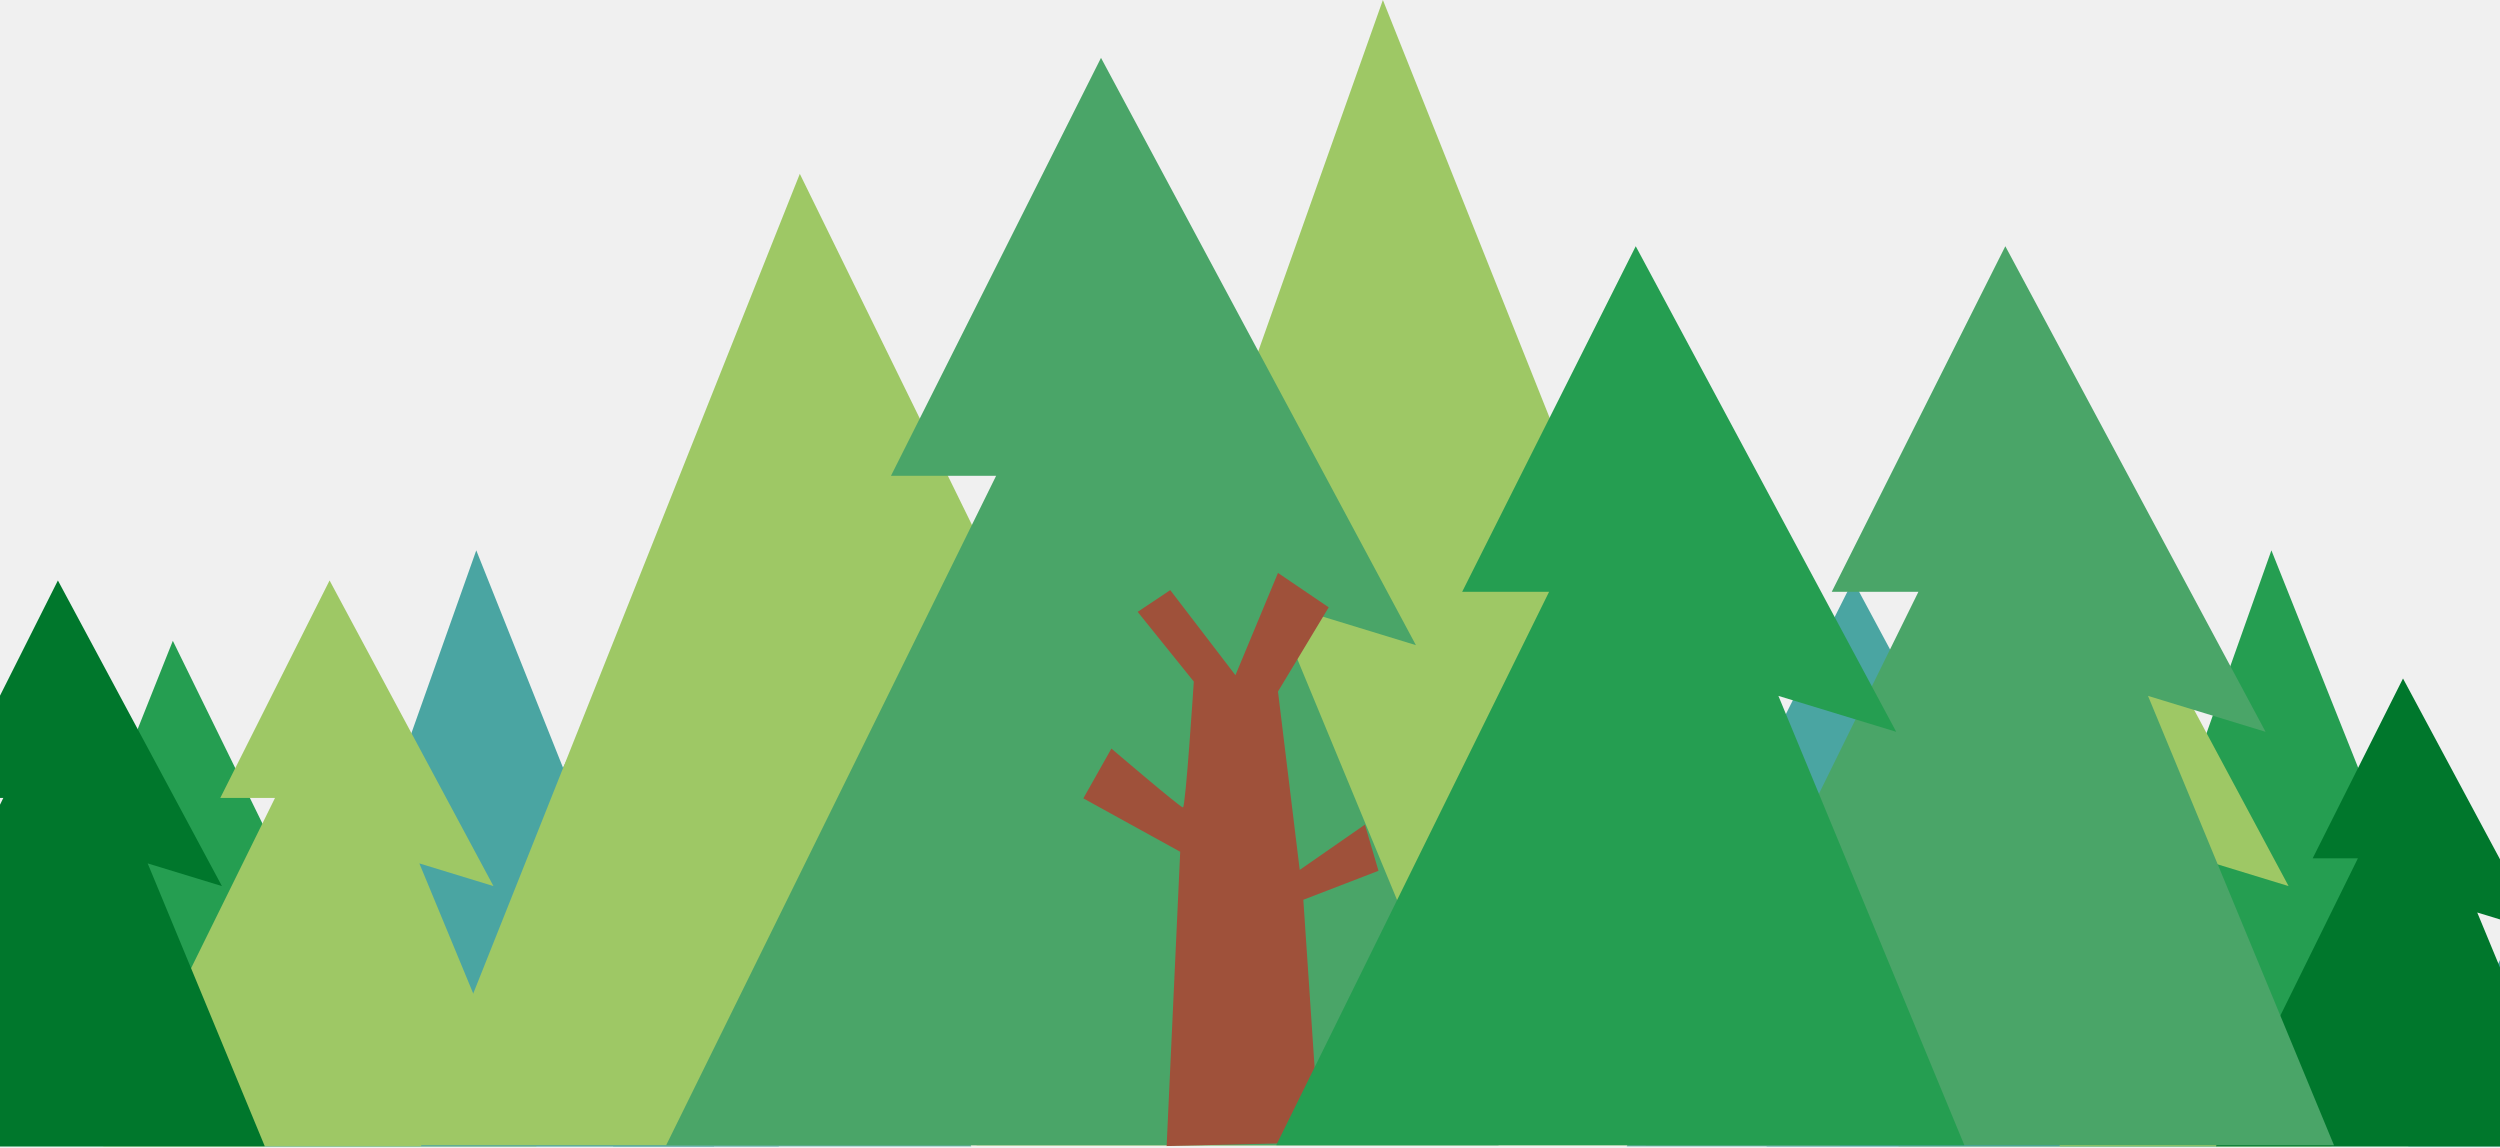
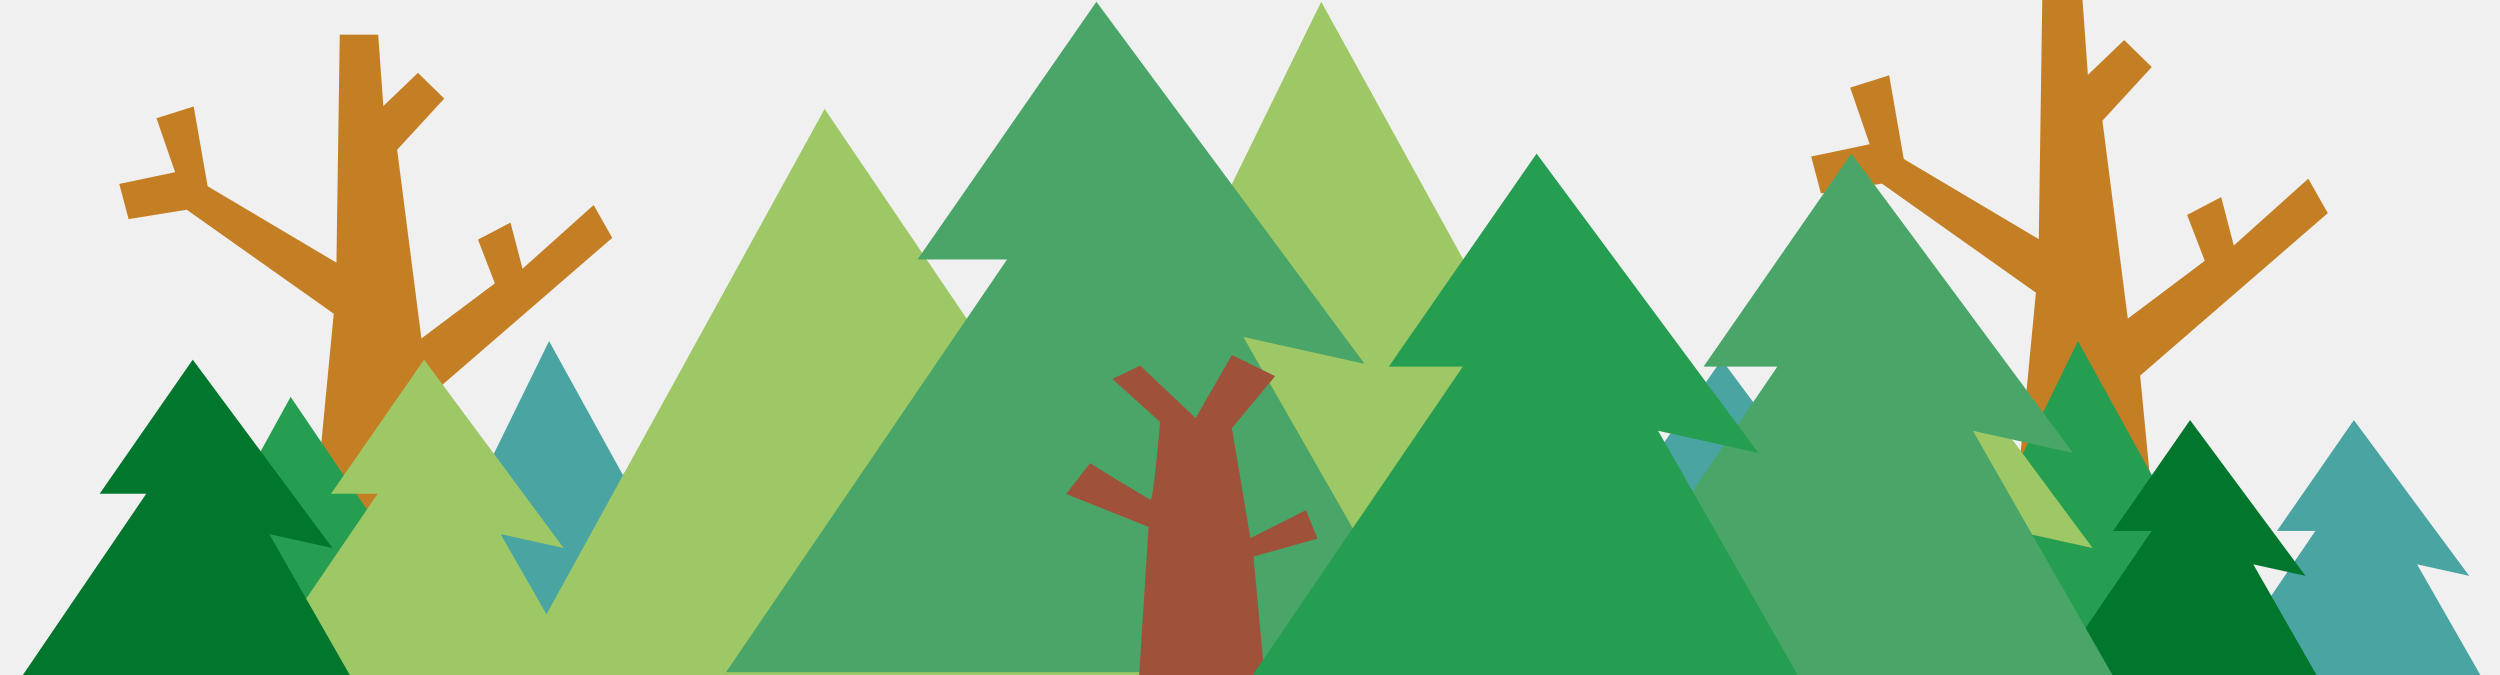
- <svg xmlns="http://www.w3.org/2000/svg" width="1440" height="661" viewBox="0 0 1440 661" fill="none">
-   <path d="M-16.463 660.302L99.555 369.109L242.34 660.302H-16.463Z" fill="#259E51" />
-   <path d="M152.533 660.302L274.332 317L411.336 660.302H152.533Z" fill="#4AA5A2" />
-   <path d="M189.835 334.343L126.877 459.627H158.395L59.483 660.302H309.021L241.548 497.322L284.233 510.389L189.835 334.343Z" fill="#9EC865" />
-   <path d="M33.352 334.343L-29.607 459.627H1.912L-97 660.302H152.537L85.065 497.322L127.829 510.389L33.352 334.343Z" fill="#00772C" />
-   <path d="M460.914 390.808L408.884 494.393H434.86L353.132 660.302H559.43L503.678 525.595L538.919 536.365L460.914 390.808Z" fill="#4AA5A2" />
-   <path d="M350.126 390.808L298.096 494.393H324.151L242.344 660.302H448.642L392.89 525.595L428.21 536.365L350.126 390.808Z" fill="#4AA5A2" />
-   <path d="M1017.54 660.302L1133.55 369.109L1276.34 660.302H1017.54Z" fill="#4AA5A2" />
-   <path d="M1186.53 660.302L1308.33 317L1445.34 660.302H1186.53Z" fill="#259E51" />
-   <path d="M1223.84 334.343L1160.88 459.627H1192.4L1093.48 660.302H1343.02L1275.55 497.322L1318.23 510.389L1223.84 334.343Z" fill="#9EC865" />
-   <path d="M1067.35 334.343L1004.39 459.627H1035.91L937 660.302H1186.54L1119.06 497.322L1161.83 510.389L1067.35 334.343Z" fill="#4AA5A2" />
-   <path d="M1494.91 390.808L1442.88 494.393H1468.86L1387.13 660.302H1593.43L1537.68 525.595L1572.92 536.365L1494.91 390.808Z" fill="#4AA5A2" />
-   <path d="M1384.13 390.808L1332.1 494.393H1358.15L1276.34 660.302H1482.64L1426.89 525.595L1462.21 536.365L1384.13 390.808Z" fill="#00772C" />
-   <path d="M237.758 659.679L460.694 100.131L735.066 659.679H237.758Z" fill="#9EC865" />
-   <path d="M562.497 659.68L796.542 0L1059.81 659.68H562.497Z" fill="#9EC865" />
-   <path d="M634.175 33.326L513.196 274.068H573.762L383.695 659.68H863.199L733.546 346.503L815.568 371.612L634.175 33.326Z" fill="#4AA568" />
-   <g clip-path="url(#clip0_2854_182227)">
-     <path d="M671.98 660.11L679.8 490.62L624 459.86L640.17 431.18C640.17 431.18 679.8 465.08 681.37 465.08C682.94 465.08 687.63 392.59 687.63 392.59L655.29 352.42L674.06 339.9L711.61 388.92L736.12 330L765.33 349.82L736.12 398.32L748.64 501.06L786.19 474.98L794.01 501.58L750.72 518.27L760.11 658.03L671.98 660.12V660.11Z" fill="#9F513A" />
-   </g>
-   <path d="M1155.07 141.828L1055.09 340.873H1105.01L947.963 659.68H1344.38L1237.25 400.83L1304.97 421.526L1155.07 141.828Z" fill="#4AA568" />
-   <path d="M942.186 141.828L842.207 340.873H892.273L735.076 659.68H1131.49L1024.36 400.83L1092.23 421.526L942.186 141.828Z" fill="#259E51" />
-   <defs>
-     <clipPath id="clip0_2854_182227">
-       <rect width="170.01" height="330.11" fill="white" transform="translate(624 330)" />
-     </clipPath>
-   </defs>
+ <svg xmlns="http://www.w3.org/2000/svg" width="1234" height="333" viewBox="0 0 1234 333" fill="none">
+   <path d="M152.689 280.248L164.728 154.85L92.161 103.515L63.465 108.149L58.873 90.773L86.419 84.979L77.234 58.343L95.603 52.548L102.488 91.934L166.069 129.659L167.699 17.111H186.672L189.204 52.356L206.291 35.965L219.282 48.657L196.039 73.915L208.004 167.057L244.254 139.854L235.93 118.253L251.983 109.853L257.924 132.656L293.016 101.194L302.201 117.409L213.821 193.852L222.153 280.197L152.689 280.248Z" fill="#C47F25" />
+   <path d="M992.316 276L1004.93 144.472L928.885 90.628L898.813 95.489L894 77.263L922.867 71.185L913.242 43.247L932.492 37.169L939.707 78.481L1006.34 118.049L1008.05 0H1027.93L1030.58 36.968L1048.49 19.776L1062.1 33.088L1037.75 59.581L1050.28 157.276L1088.27 128.743L1079.55 106.086L1096.37 97.275L1102.6 121.193L1139.37 88.193L1149 105.201L1056.38 185.381L1065.11 275.947L992.316 276Z" fill="#C47F25" />
+   <path d="M58.781 349.736L143.458 195.887L247.67 349.736H58.781Z" fill="#259E51" />
+   <path d="M182.123 349.736L271.019 168.355L371.012 349.736H182.123Z" fill="#4AA5A2" />
+   <path d="M209.349 177.519L163.398 243.711H186.403L114.211 349.736H296.338L247.092 263.627L278.246 270.531L209.349 177.519Z" fill="#9EC865" />
+   <path d="M95.138 177.519L49.187 243.711H72.192L0 349.736H182.126L132.881 263.627L164.093 270.531L95.138 177.519Z" fill="#00772C" />
+   <path d="M407.198 207.352L369.223 262.08H388.181L328.532 349.737H479.1L438.409 278.565L464.13 284.255L407.198 207.352Z" fill="#4AA5A2" />
+   <path d="M326.338 207.352L288.364 262.08H307.38L247.673 349.737H398.241L357.55 278.565L383.328 284.255L326.338 207.352Z" fill="#4AA5A2" />
+   <path d="M813.453 349.736L898.129 195.887L1002.34 349.736H813.453Z" fill="#4AA5A2" />
+   <path d="M936.797 349.736L1025.69 168.355L1125.69 349.736H936.797Z" fill="#259E51" />
+   <path d="M964.021 177.519L918.07 243.711H941.074L868.883 349.736H1051.01L1001.76 263.627L1032.92 270.531L964.021 177.519Z" fill="#9EC865" />
+   <path d="M849.811 177.519L803.86 243.711H826.865L754.673 349.736H936.799L887.554 263.627L918.766 270.531L849.811 177.519Z" fill="#4AA5A2" />
+   <path d="M1161.87 207.352L1123.9 262.08H1142.85L1083.21 349.737H1233.77L1193.08 278.565L1218.8 284.255L1161.87 207.352Z" fill="#4AA5A2" />
+   <path d="M1081.01 207.352L1043.04 262.08H1062.05L1002.35 349.737H1152.91L1112.22 278.565L1138 284.255L1081.01 207.352Z" fill="#00772C" />
+   <path d="M244.325 349.408L407.037 53.774L607.29 349.408H244.325Z" fill="#9EC865" />
+   <path d="M481.338 349.408L652.158 0.871L844.302 349.408H481.338Z" fill="#9EC865" />
+   <path d="M541.174 0.871L452.877 128.065H497.081L358.359 331.8H708.329L613.7 166.336L673.565 179.602L541.174 0.871Z" fill="#4AA568" />
+   <path d="M561.246 349.635L566.954 260.086L526.228 243.834L538.029 228.681C538.029 228.681 566.954 246.592 568.099 246.592C569.245 246.592 572.668 208.293 572.668 208.293L549.065 187.069L562.764 180.454L590.17 206.354L608.059 175.224L629.378 185.695L608.059 211.32L617.197 265.602L644.603 251.823L650.311 265.877L618.715 274.695L625.568 348.536L561.246 349.64V349.635Z" fill="#9F513A" />
+   <path d="M913.835 75.805L840.865 180.969H877.294L762.674 349.408H1052L973.811 212.647L1023.24 223.581L913.835 75.805Z" fill="#4AA568" />
+   <path d="M758.458 75.805L685.488 180.969H722.028L607.297 349.408H896.625L818.434 212.647L867.969 223.581L758.458 75.805Z" fill="#259E51" />
</svg>
